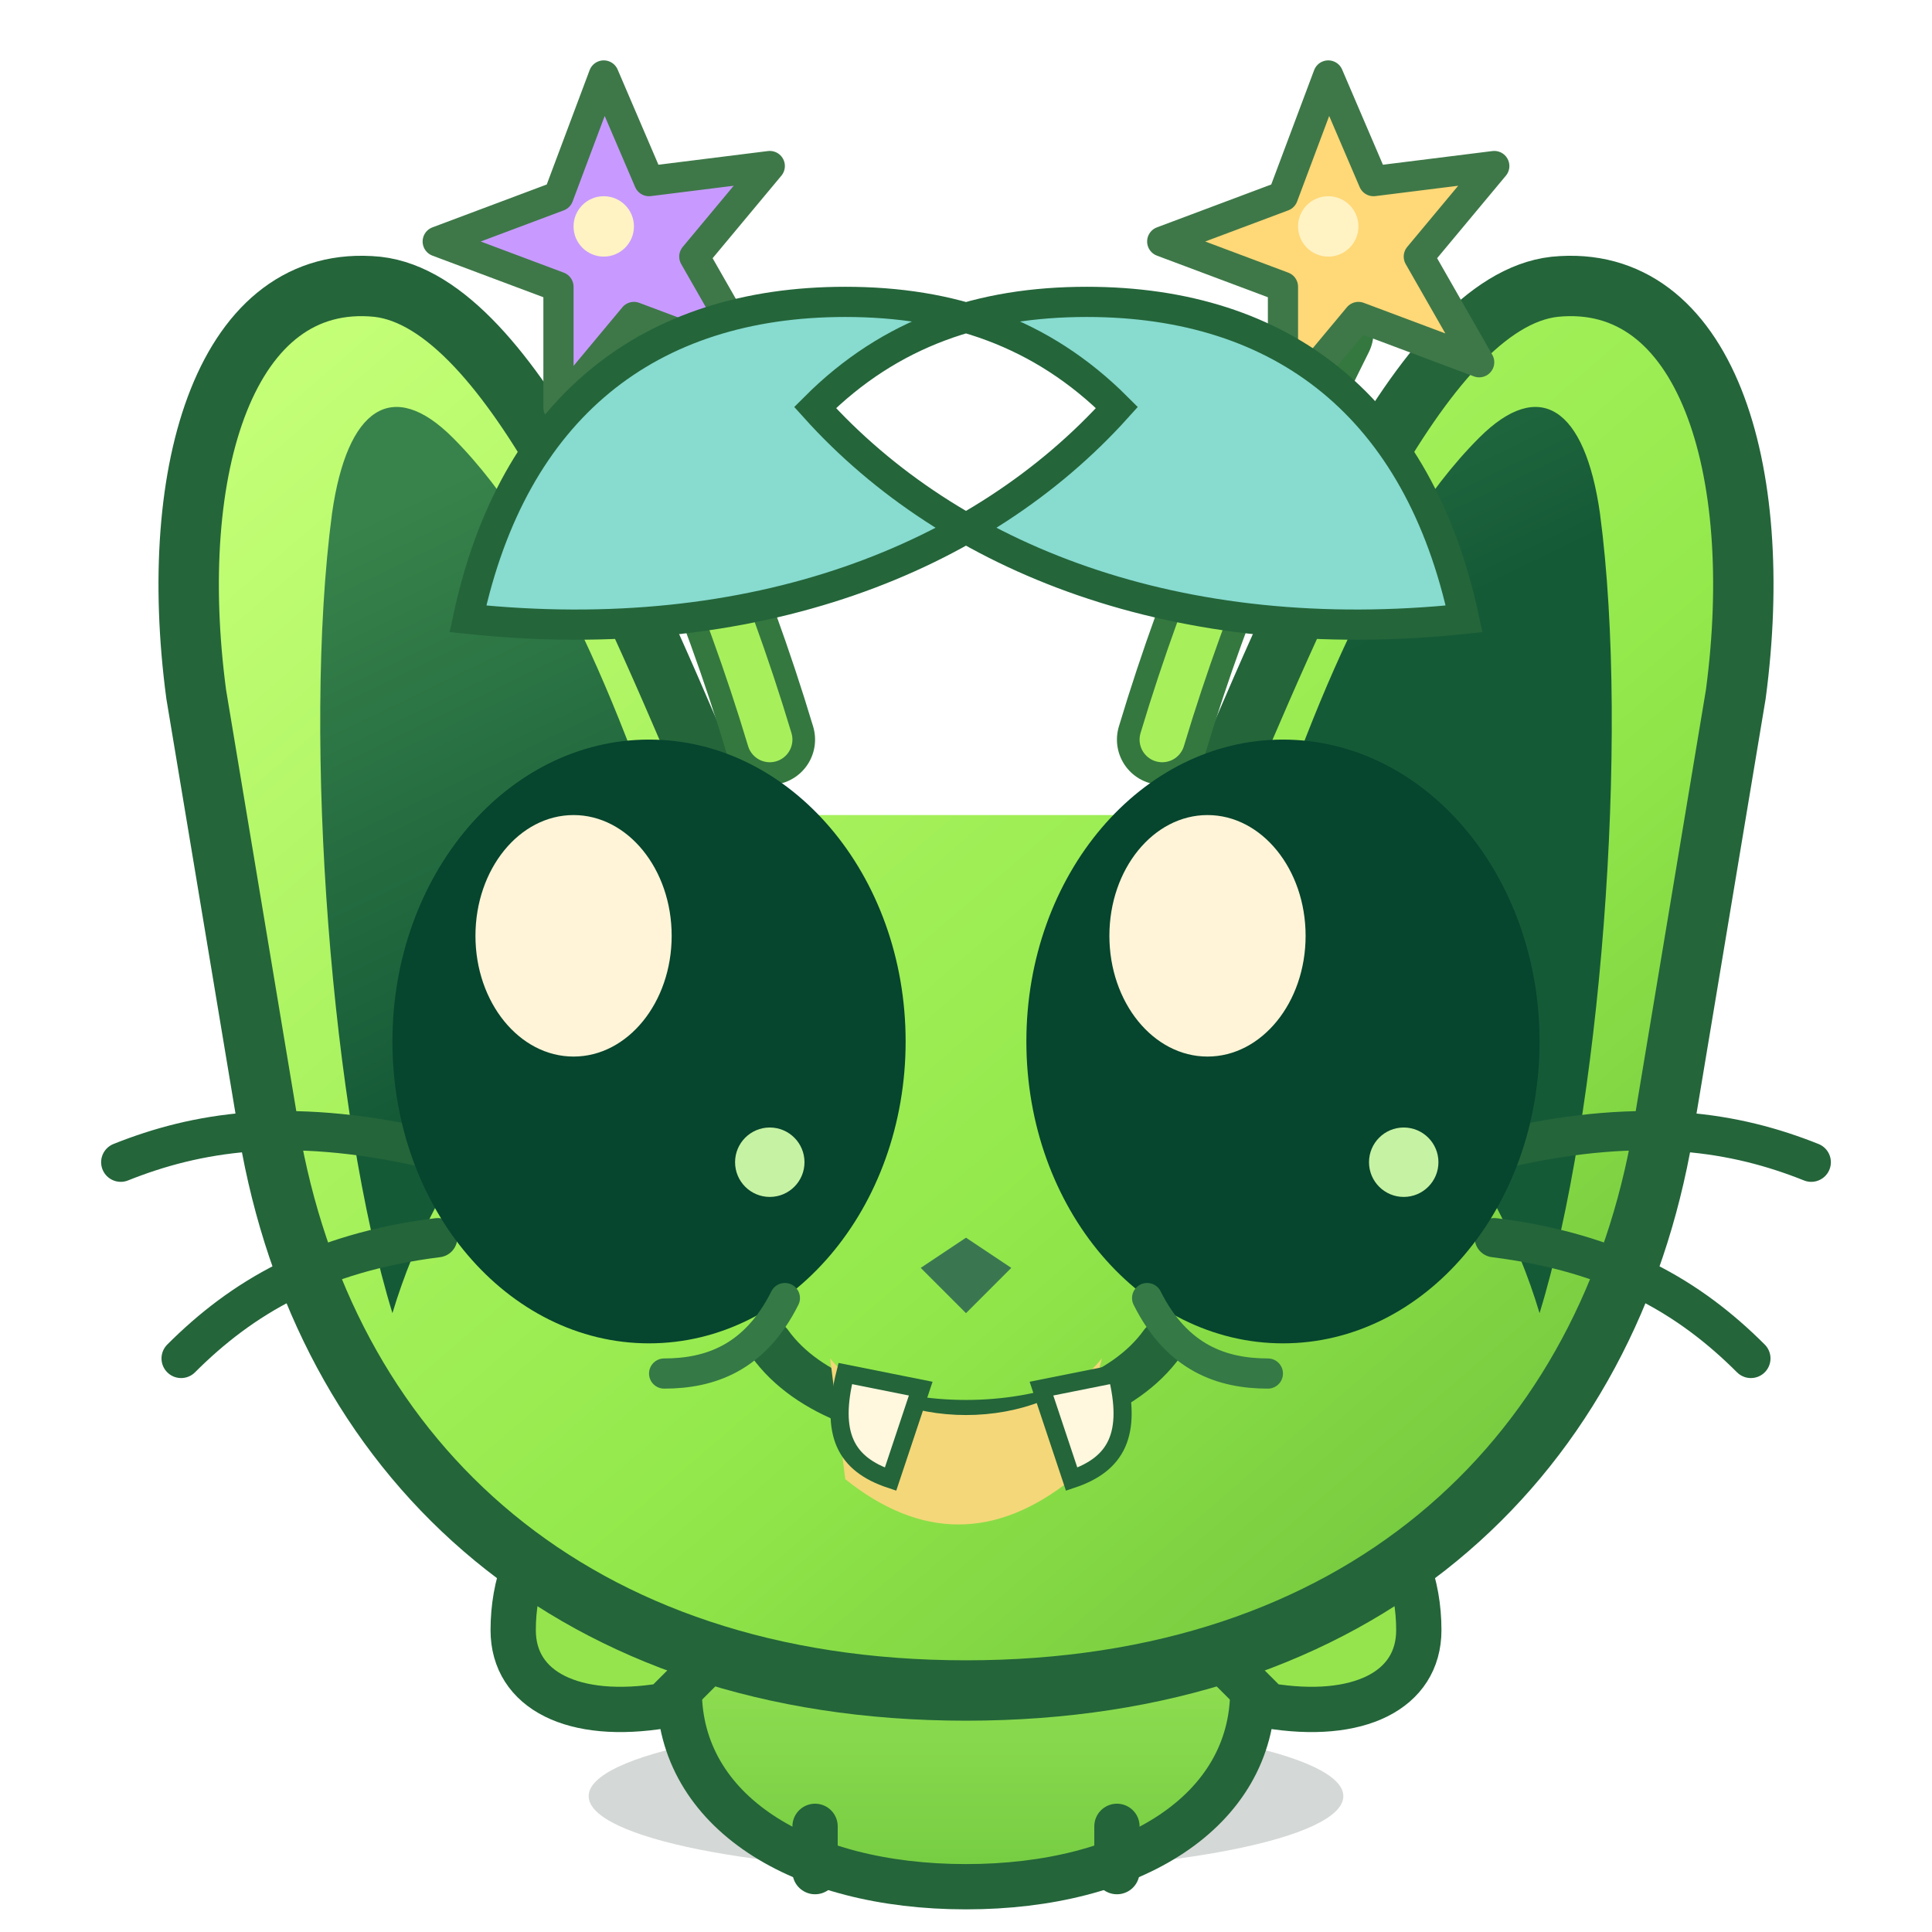
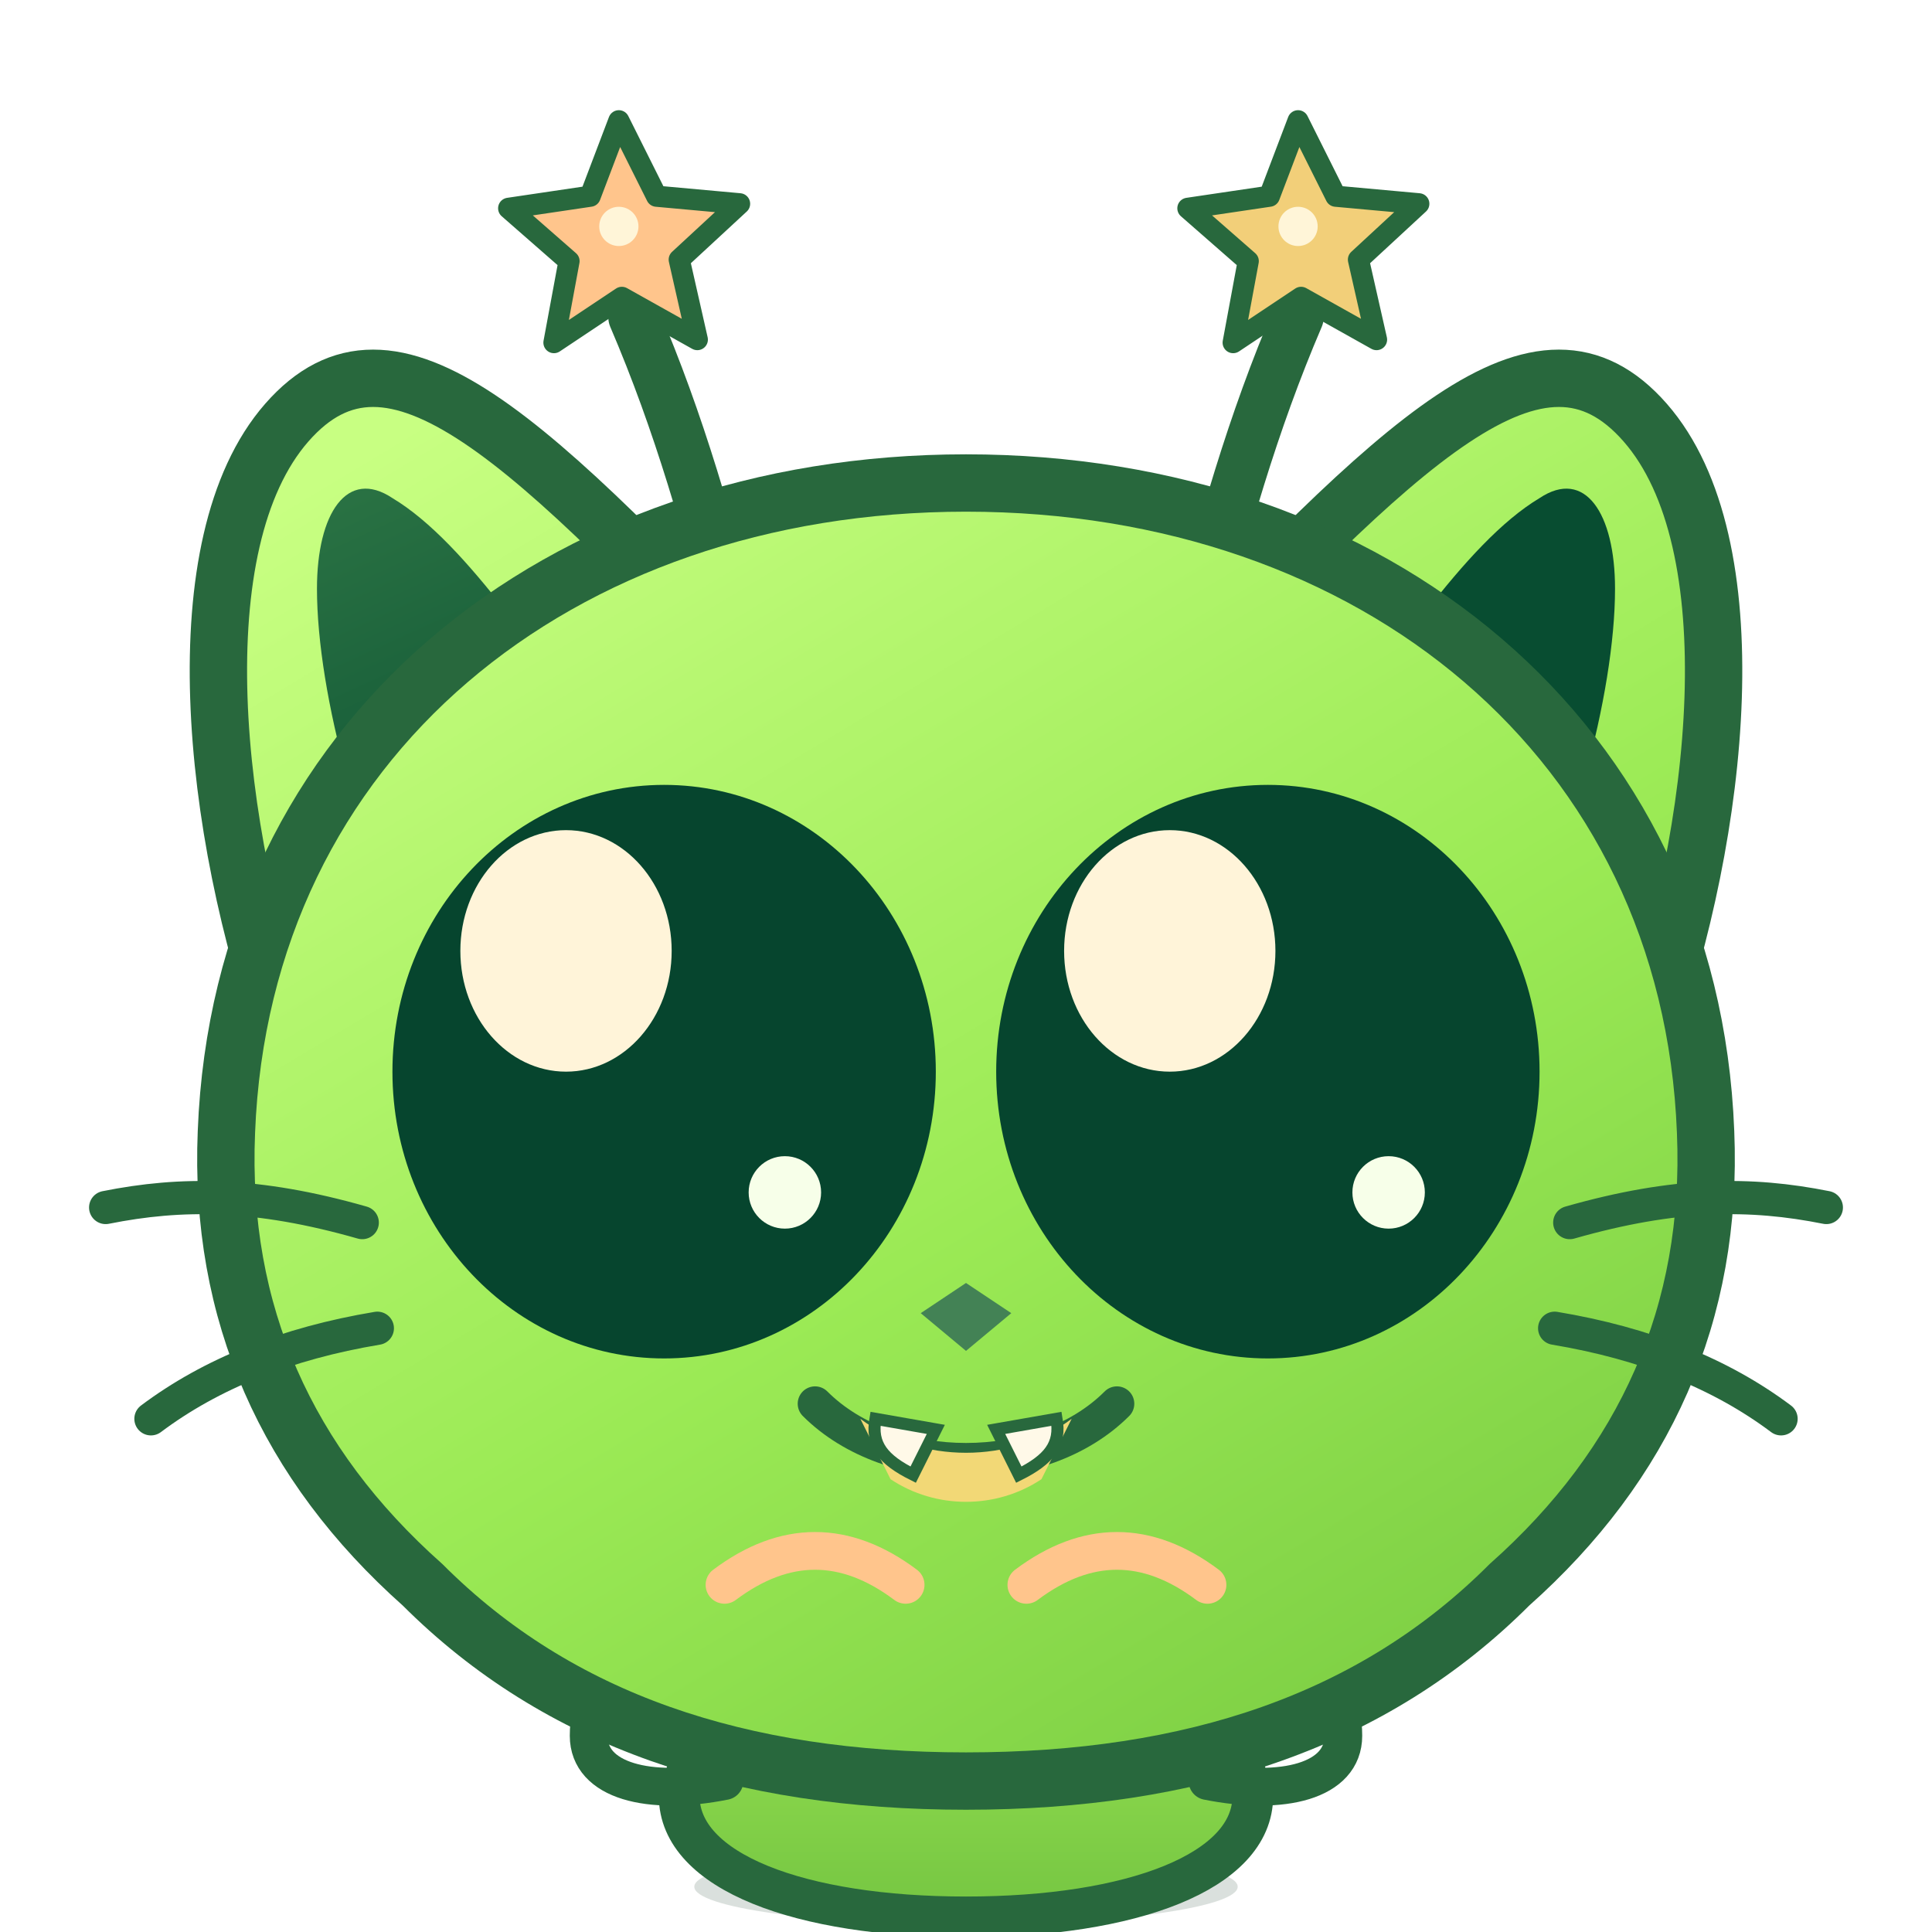
<svg xmlns="http://www.w3.org/2000/svg" viewBox="0 0 128 128" fill="none">
  <defs>
-     <linearGradient id="fur" x1="23" y1="18" x2="104" y2="112" gradientUnits="userSpaceOnUse">
-       <stop stop-color="#C5FF78" />
-       <stop offset=".62" stop-color="#92E84A" />
-       <stop offset="1" stop-color="#6DBF3B" />
+     <linearGradient id="fur" x1="34" y1="24" x2="91" y2="119" gradientUnits="userSpaceOnUse">
+       <stop stop-color="#C8FF82" />
+       <stop offset=".58" stop-color="#9BEA55" />
+       <stop offset="1" stop-color="#7BCD43" />
    </linearGradient>
-     <linearGradient id="ear" x1="23" y1="35" x2="39" y2="68" gradientUnits="userSpaceOnUse">
-       <stop stop-color="#38834B" />
-       <stop offset="1" stop-color="#155A37" />
+     <linearGradient id="ear" x1="24" y1="24" x2="41" y2="61" gradientUnits="userSpaceOnUse">
+       <stop stop-color="#317A47" />
+       <stop offset="1" stop-color="#084D31" />
    </linearGradient>
-     <linearGradient id="body" x1="64" y1="88" x2="64" y2="126" gradientUnits="userSpaceOnUse">
-       <stop stop-color="#B9F86B" />
-       <stop offset="1" stop-color="#73CB40" />
+     <linearGradient id="body" x1="64" y1="102" x2="64" y2="128" gradientUnits="userSpaceOnUse">
+       <stop stop-color="#A7EE58" />
+       <stop offset="1" stop-color="#73C441" />
    </linearGradient>
  </defs>
-   <ellipse cx="64" cy="119" rx="25" ry="5" fill="#112719" opacity=".18" />
-   <path d="M49 84h30l4 28c0 8-8 13-19 13s-19-5-19-13z" fill="url(#body)" stroke="#24653A" stroke-width="3" />
-   <path d="M46 97c-8 0-12 5-12 11 0 4 4 6 10 5l8-8M82 97c8 0 12 5 12 11 0 4-4 6-10 5l-8-8" fill="#95E44D" stroke="#24653A" stroke-width="3" stroke-linecap="round" />
-   <path d="M54 121v3m20-3v3" stroke="#24653A" stroke-width="3" stroke-linecap="round" />
-   <path d="M48 54C42 40 34 20 25 19 15 18 11 31 13 46l5 30c4 21 20 36 46 36s42-15 46-36l5-30c2-15-2-28-12-27-9 1-17 21-23 35" fill="url(#fur)" stroke="#24653A" stroke-width="4" stroke-linejoin="round" />
-   <path d="M22 34c1-7 4-9 8-5 7 7 12 20 16 33-10 6-17 15-20 25-4-13-6-38-4-53Zm84 0c-1-7-4-9-8-5-7 7-12 20-16 33 10 6 17 15 20 25 4-13 6-38 4-53Z" fill="url(#ear)" />
-   <path d="M51 49C48 39 44 30 40 22M77 49c3-10 7-19 11-27" stroke="#34783F" stroke-width="6" stroke-linecap="round" />
-   <path d="M51 49C48 39 44 30 40 22M77 49c3-10 7-19 11-27" stroke="#A7F05C" stroke-width="3" stroke-linecap="round" />
-   <path d="M40 5 43 12 51 11 46 17 50 24 42 21 37 27 37 19 29 16 37 13Z" fill="#C89AFF" stroke="#3E7848" stroke-width="2" stroke-linejoin="round" />
-   <path d="m88 5 3 7 8-1-5 6 4 7-8-3-5 6v-8l-8-3 8-3Z" fill="#FFD878" stroke="#3E7848" stroke-width="2" stroke-linejoin="round" />
-   <circle cx="40" cy="15" r="2" fill="#FFF3C4" />
-   <circle cx="88" cy="15" r="2" fill="#FFF3C4" />
-   <path d="M28 76c-9-2-15-1-20 1m21 5c-8 1-13 4-17 8m88-14c9-2 15-1 20 1m-21 5c8 1 13 4 17 8" stroke="#24653A" stroke-width="2.6" stroke-linecap="round" />
-   <ellipse cx="43" cy="69" rx="17" ry="20" fill="#06452E" />
-   <ellipse cx="85" cy="69" rx="17" ry="20" fill="#06452E" />
-   <ellipse cx="38" cy="62" rx="6.5" ry="8" fill="#FFF4D7" />
-   <ellipse cx="80" cy="62" rx="6.5" ry="8" fill="#FFF4D7" />
-   <circle cx="51" cy="77" r="2.3" fill="#C6F2A3" />
-   <circle cx="93" cy="77" r="2.3" fill="#C6F2A3" />
-   <path d="m61 84 3-2 3 2-3 3z" fill="#3A7751" />
-   <path d="M51 89c5 7 21 7 26 0" stroke="#24653A" stroke-width="3" stroke-linecap="round" />
-   <path d="M55 90c4 5 14 5 18 0l-2 8c-5 4-10 4-15 0z" fill="#F4D779" />
-   <path d="m56 91 5 1-2 6c-3-1-4-3-3-7Zm18 0-5 1 2 6c3-1 4-3 3-7Z" fill="#FFF7DE" stroke="#24653A" stroke-width="1.2" />
-   <path d="M52 86c-2 4-5 5-8 5m32-5c2 4 5 5 8 5" stroke="#357946" stroke-width="2" stroke-linecap="round" />
-   <path d="M31 41c3-14 12-21 25-21 7 0 13 2 18 7-9 10-24 16-43 14Zm66 0c-3-14-12-21-25-21-7 0-13 2-18 7 9 10 24 16 43 14Z" fill="#87dbcf" stroke="#24653A" stroke-width="2" />
+   <ellipse cx="64" cy="125" rx="18" ry="2.5" fill="#163A24" opacity=".16" />
+   <path d="M49 106c1-9 7-13 15-13s14 4 15 13l4 13c0 5-8 8-19 8s-19-3-19-8z" fill="url(#body)" stroke="#28683D" stroke-width="2.7" />
+   <path d="M48 109c-6-1-9 2-9 6 0 3 4 4 9 3m32-9c6-1 9 2 9 6 0 3-4 4-9 3" stroke="#28683D" stroke-width="2.5" stroke-linecap="round" />
+   <path d="M19 69c-5-14-7-33 0-41 7-8 16 1 33 19l-4 27z" fill="url(#fur)" stroke="#28683D" stroke-width="3.8" stroke-linejoin="round" />
+   <path d="M109 69c5-14 7-33 0-41-7-8-16 1-33 19l4 27z" fill="url(#fur)" stroke="#28683D" stroke-width="3.8" stroke-linejoin="round" />
+   <path d="M21 39c0-5 2-8 5-6 5 3 10 11 16 19-6 2-11 6-14 12-4-7-7-18-7-25Zm86 0c0-5-2-8-5-6-5 3-10 11-16 19 6 2 11 6 14 12 4-7 7-18 7-25Z" fill="url(#ear)" />
+   <path d="M49 43c-2-8-4-15-7-22m37 22c2-8 4-15 7-22" stroke="#28683D" stroke-width="3.4" stroke-linecap="round" />
+   <path d="m41 8 2.5 5 5.5.5-4 3.7 1.2 5.3-5-2.8-4.5 3 1-5.4-4-3.5 5.4-.8Z" fill="#FFC58C" stroke="#28683D" stroke-width="1.4" stroke-linejoin="round" />
+   <path d="m86 8 2.5 5 5.5.5-4 3.7 1.2 5.3-5-2.8-4.5 3 1-5.4-4-3.5 5.4-.8Z" fill="#F2CF79" stroke="#28683D" stroke-width="1.4" stroke-linejoin="round" />
+   <circle cx="41" cy="15" r="1.3" fill="#FFF5D8" />
+   <circle cx="86" cy="15" r="1.3" fill="#FFF5D8" />
+   <path d="M64 32c-27 0-48 17-49 43-.5 12 4 22 13 30 9 9 21 13 36 13s27-4 36-13c9-8 13.5-18 13-30-1-26-22-43-49-43Z" fill="url(#fur)" stroke="#28683D" stroke-width="3.8" />
+   <path d="M24 81c-7-2-12-2-17-1m18 8c-6 1-11 3-15 6m94-13c7-2 12-2 17-1m-18 8c6 1 11 3 15 6" stroke="#28683D" stroke-width="2.2" stroke-linecap="round" />
+   <ellipse cx="44" cy="71" rx="18" ry="19" fill="#06452E" />
+   <ellipse cx="84" cy="71" rx="18" ry="19" fill="#06452E" />
+   <ellipse cx="37.5" cy="63" rx="7" ry="8" fill="#FFF4D9" />
+   <ellipse cx="77.5" cy="63" rx="7" ry="8" fill="#FFF4D9" />
+   <circle cx="52" cy="79" r="2.4" fill="#F7FFE9" />
+   <circle cx="92" cy="79" r="2.4" fill="#F7FFE9" />
+   <path d="m61 87 3-2 3 2-3 2.5z" fill="#438255" />
+   <path d="M54 93c5 5 15 5 20 0" stroke="#28683D" stroke-width="2.3" stroke-linecap="round" />
+   <path d="M57 94c4 3 10 3 14 0l-2 4c-3 2-7 2-10 0z" fill="#F2D876" />
+   <path d="m58 94 4 .7-1.5 3c-2-1-2.8-2-2.5-3.7Zm12 0-4 .7 1.5 3c2-1 2.8-2 2.5-3.7Z" fill="#FFF9E8" stroke="#28683D" stroke-width=".8" />
+   <path d="M48 105c4-3 8-3 12 0m8 0c4-3 8-3 12 0" stroke="#FFC58C" stroke-width="2.5" stroke-linecap="round" />
</svg>
